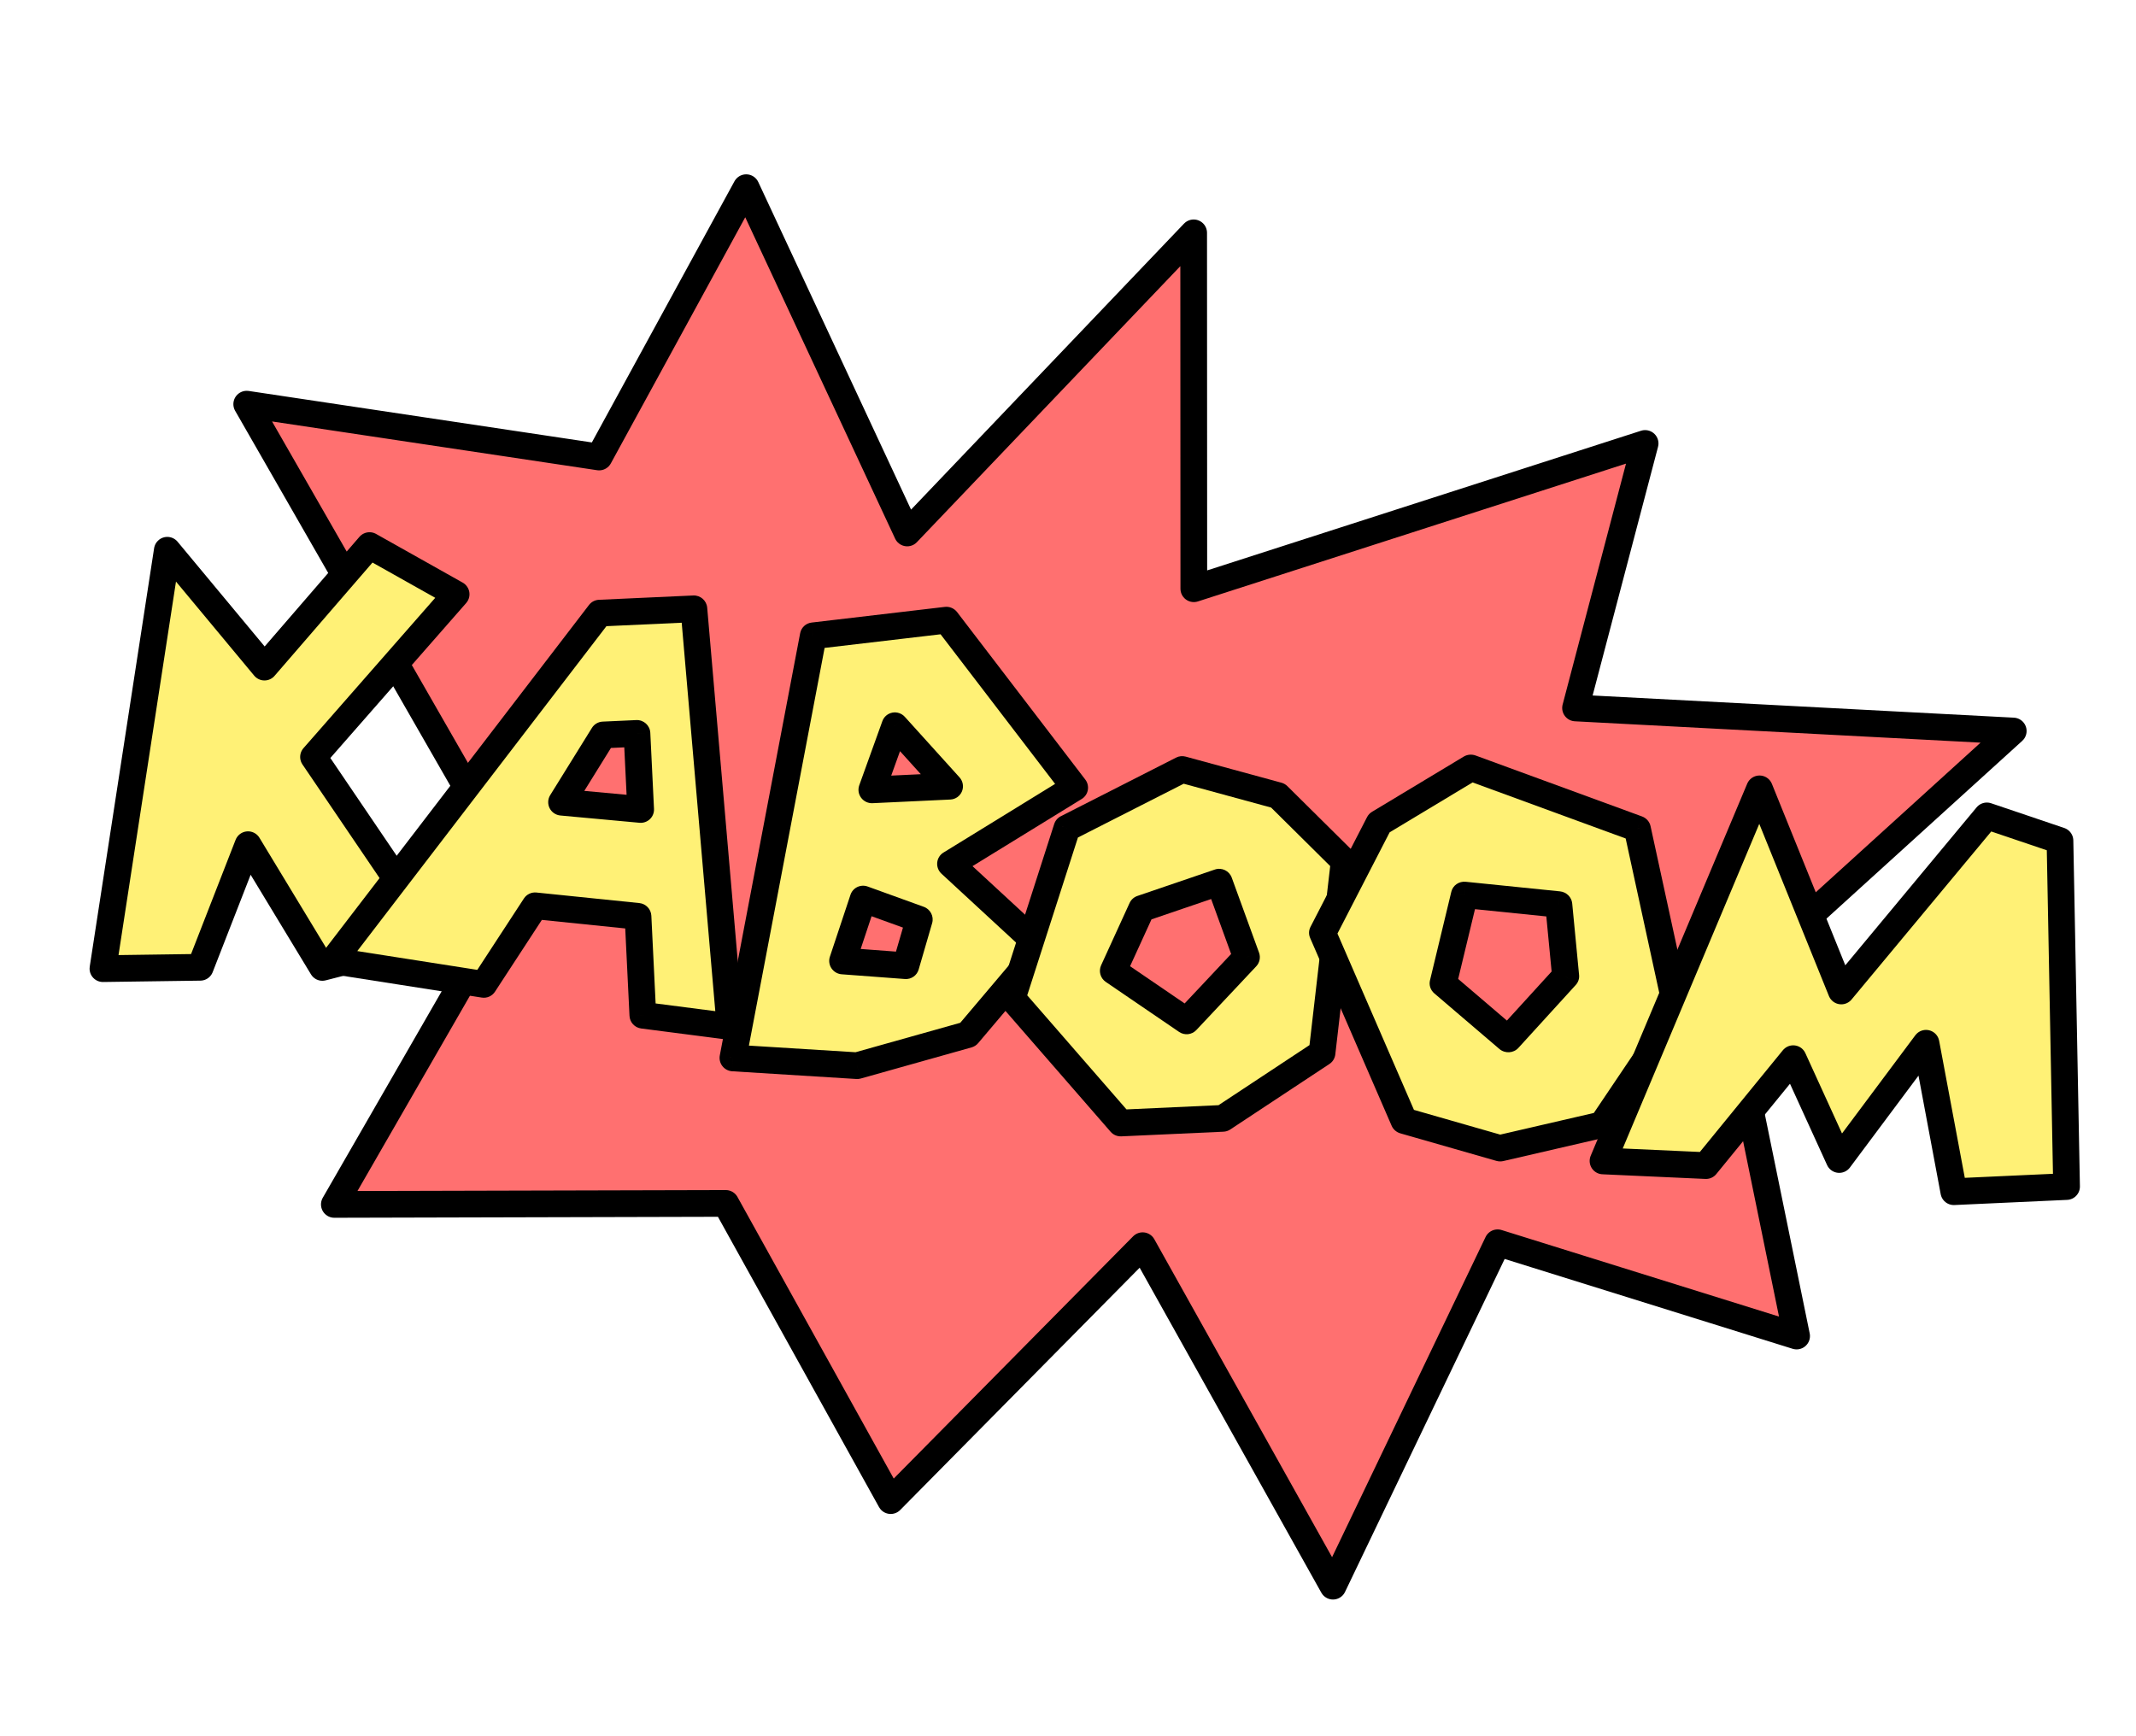
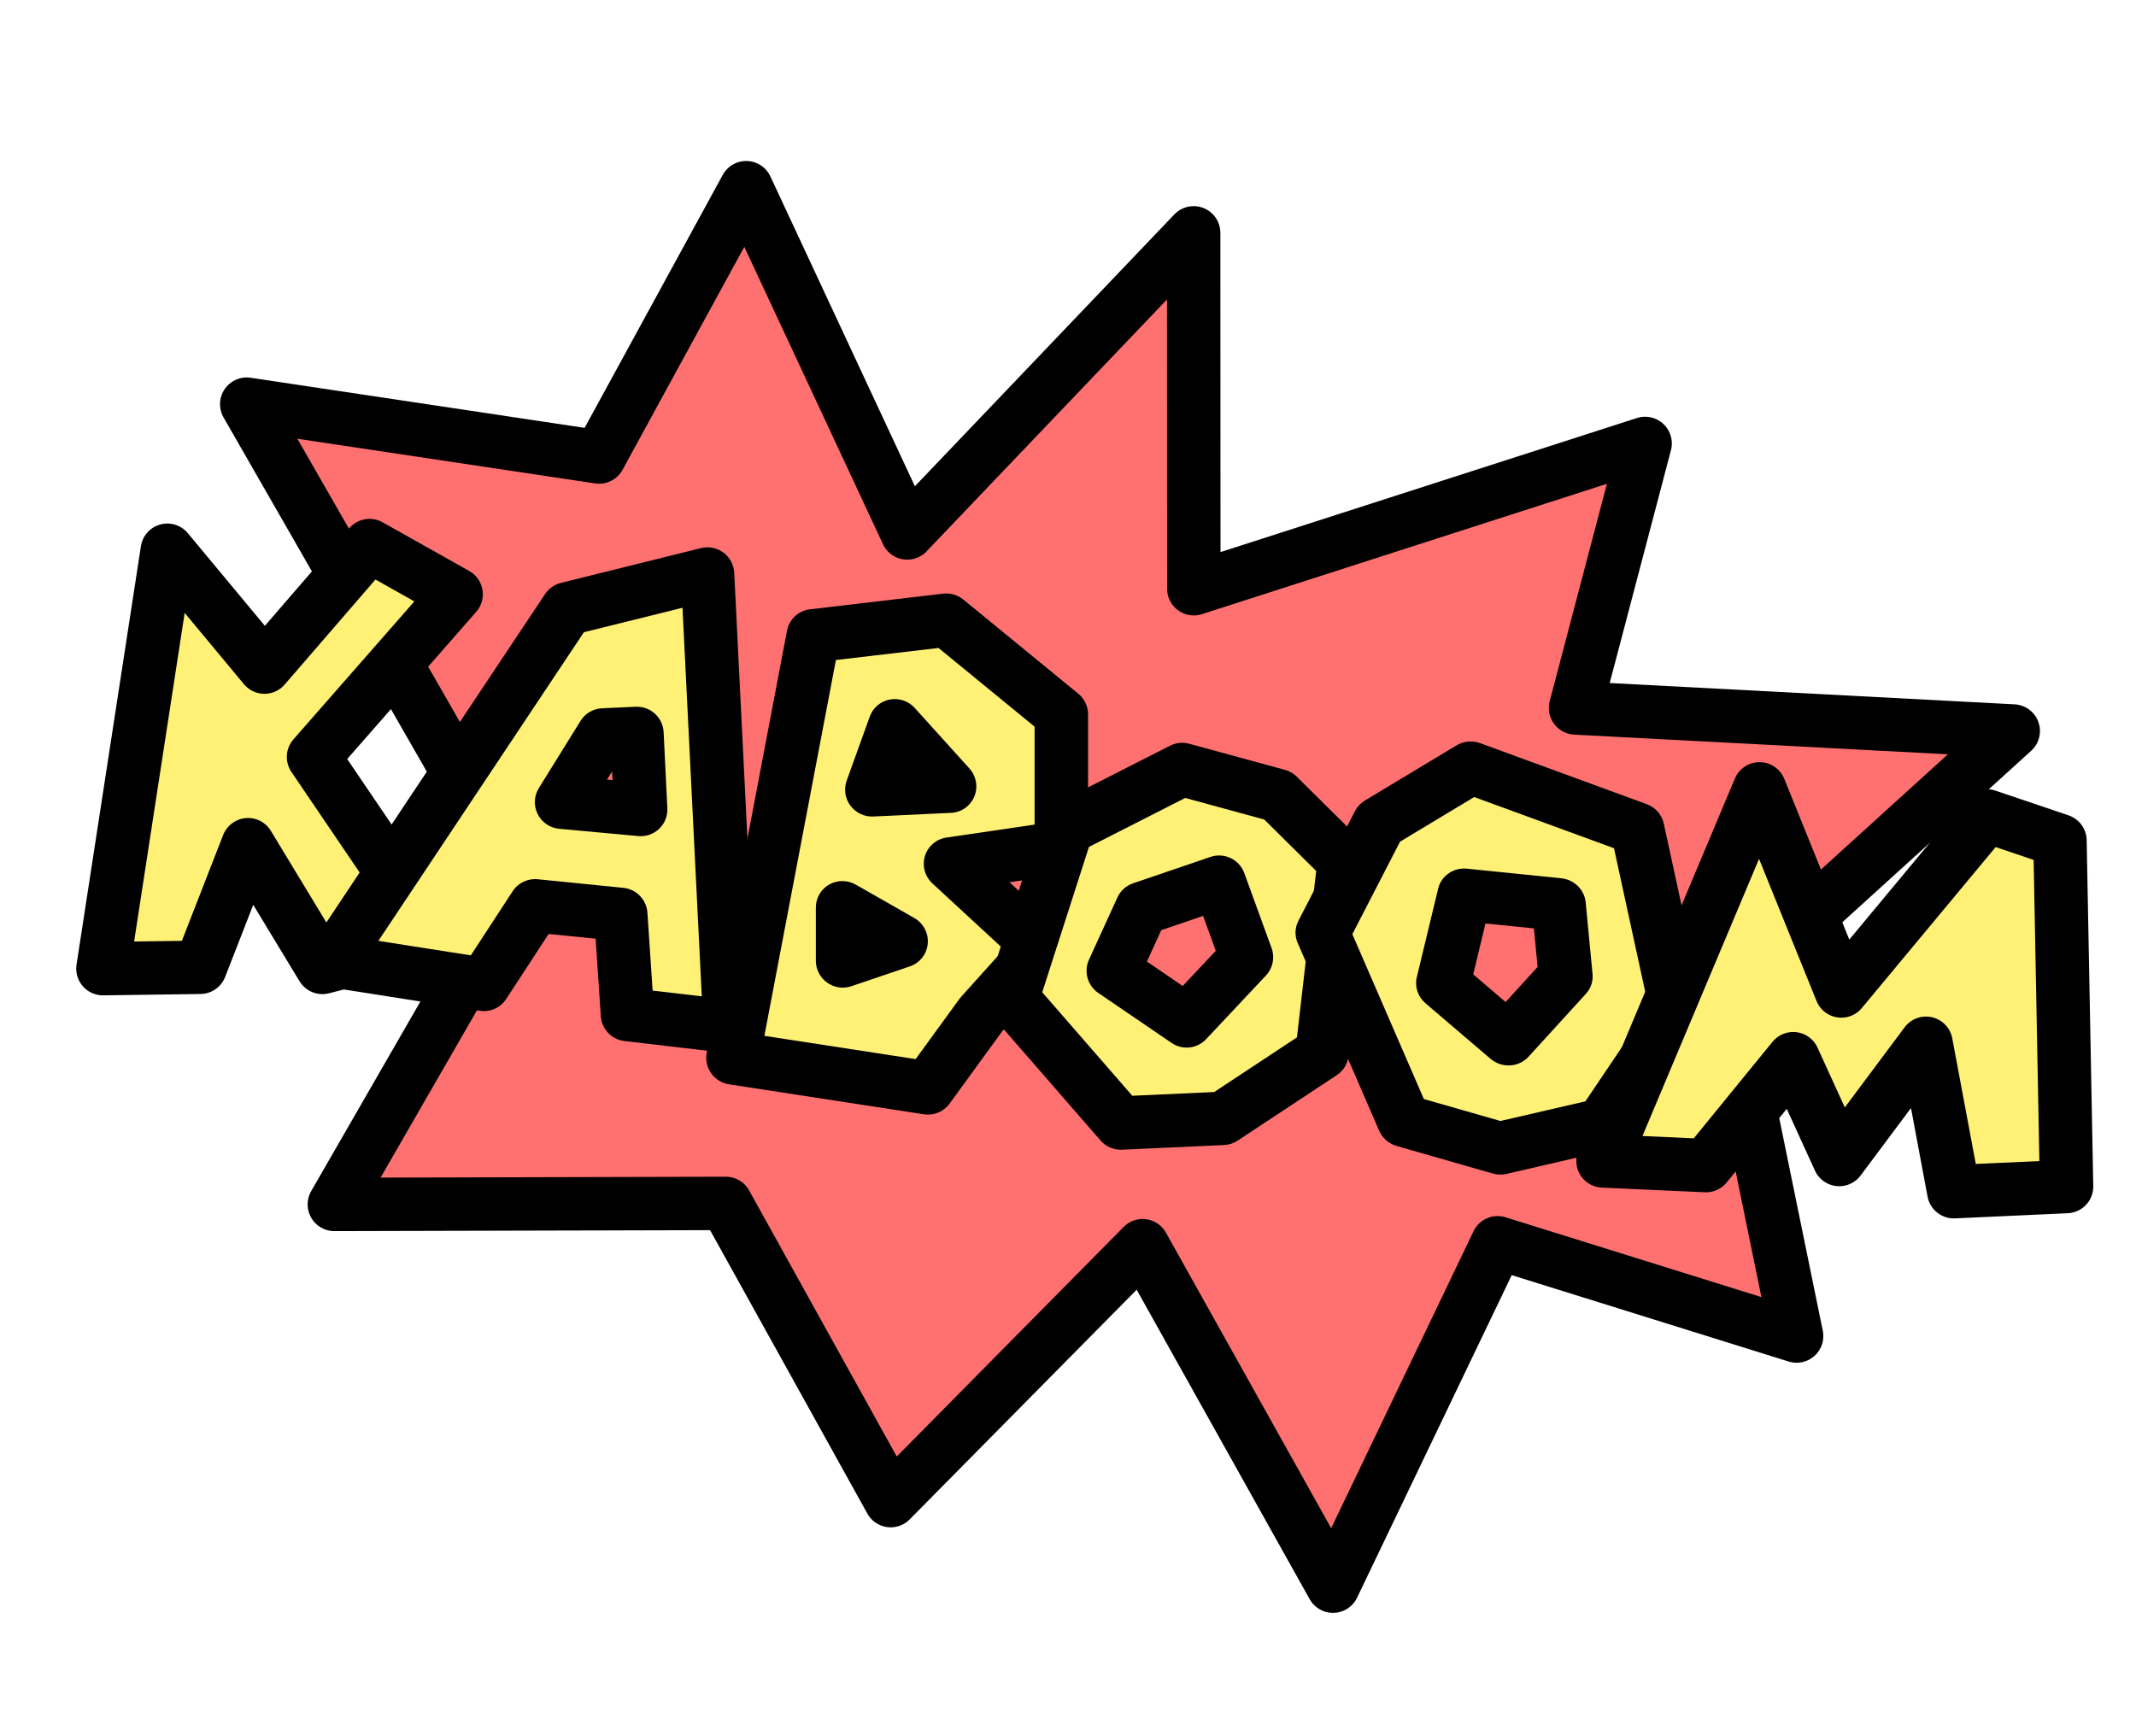
<svg xmlns="http://www.w3.org/2000/svg" width="160" height="130" viewBox="0 0 160 130" fill="none">
-   <path d="M38.987 66.014L18.481 30.276L44.877 34.236L55.894 14.06L67.956 39.926L89.413 17.443L89.424 44.103L123.23 33.22L118.018 53.035L150.805 54.761L129.297 74.291L134.578 100.086L112.181 93.099L99.849 118.824L85.591 93.318L66.719 112.415L54.366 90.151L25.044 90.226L38.987 66.014Z" fill="#FF7070" stroke="black" stroke-width="2" stroke-linejoin="round" />
-   <path d="M7.71 72.564L12.532 41.22L19.81 49.975L27.68 40.87L34.167 44.516L23.484 56.705L32.693 70.277L24.148 72.472L18.579 63.278L14.999 72.462L7.71 72.564Z" fill="#FFF176" stroke="black" stroke-width="2" stroke-linejoin="round" />
-   <path fill-rule="evenodd" clip-rule="evenodd" d="M44.913 45.931L24.943 71.975L36.239 73.743L40.082 67.856L47.791 68.646L48.152 76.055L54.683 76.898L51.977 45.608L44.913 45.931ZM45.19 55.057L47.712 54.941L47.99 60.64L42.064 60.095L45.19 55.057Z" fill="#FFF176" />
-   <path d="M24.943 71.975L24.148 71.365C23.934 71.645 23.883 72.017 24.015 72.345C24.147 72.673 24.442 72.908 24.791 72.962L24.943 71.975ZM44.913 45.931L44.864 44.932C44.57 44.945 44.297 45.087 44.119 45.321L44.913 45.931ZM36.239 73.743L36.087 74.731C36.476 74.792 36.863 74.62 37.077 74.291L36.239 73.743ZM40.082 67.856L40.181 66.861C39.809 66.823 39.448 66.995 39.244 67.308L40.082 67.856ZM47.791 68.646L48.79 68.6C48.766 68.105 48.383 67.702 47.89 67.651L47.791 68.646ZM48.152 76.055L47.153 76.1C47.177 76.585 47.545 76.984 48.027 77.046L48.152 76.055ZM54.683 76.898L54.558 77.89C54.858 77.929 55.159 77.83 55.376 77.621C55.594 77.412 55.706 77.116 55.68 76.815L54.683 76.898ZM51.977 45.608L52.974 45.525C52.928 44.989 52.466 44.584 51.929 44.609L51.977 45.608ZM47.712 54.941L48.712 54.896C48.685 54.344 48.215 53.917 47.664 53.943L47.712 54.941ZM45.19 55.057L45.141 54.058C44.812 54.073 44.512 54.249 44.339 54.528L45.19 55.057ZM47.99 60.64L47.902 61.636C48.19 61.662 48.475 61.563 48.683 61.363C48.892 61.164 49.003 60.883 48.989 60.595L47.99 60.64ZM42.064 60.095L41.213 59.566C41.031 59.861 41.014 60.229 41.169 60.54C41.325 60.85 41.63 61.059 41.975 61.091L42.064 60.095ZM25.737 72.584L45.708 46.54L44.119 45.321L24.148 71.365L25.737 72.584ZM36.391 72.755L25.095 70.987L24.791 72.962L36.087 74.731L36.391 72.755ZM39.244 67.308L35.401 73.195L37.077 74.291L40.92 68.404L39.244 67.308ZM47.89 67.651L40.181 66.861L39.983 68.85L47.692 69.64L47.89 67.651ZM49.151 76.009L48.79 68.6L46.792 68.691L47.153 76.1L49.151 76.009ZM54.808 75.907L48.277 75.063L48.027 77.046L54.558 77.89L54.808 75.907ZM50.981 45.691L53.687 76.981L55.68 76.815L52.974 45.525L50.981 45.691ZM44.962 46.929L52.026 46.606L51.929 44.609L44.864 44.932L44.962 46.929ZM47.664 53.943L45.141 54.058L45.238 56.055L47.761 55.94L47.664 53.943ZM48.989 60.595L48.712 54.896L46.714 54.987L46.991 60.686L48.989 60.595ZM41.975 61.091L47.902 61.636L48.079 59.645L42.152 59.099L41.975 61.091ZM44.339 54.528L41.213 59.566L42.914 60.624L46.04 55.586L44.339 54.528Z" fill="black" />
-   <path fill-rule="evenodd" clip-rule="evenodd" d="M54.901 79.255L60.92 47.629L70.899 46.457L80.5 59L71.2 64.72L78 71L72.5 77.5L64.2 79.833L54.901 79.255ZM67.851 72.344L63.114 71.99L64.658 67.35L68.862 68.871L67.851 72.344ZM67.037 54.366L65.306 59.171L71.131 58.897L67.037 54.366Z" fill="#FFF176" />
-   <path d="M60.92 47.629L60.796 46.637C60.365 46.688 60.018 47.01 59.937 47.435L60.92 47.629ZM54.901 79.255L53.918 79.061C53.864 79.344 53.935 79.636 54.113 79.865C54.291 80.093 54.559 80.234 54.847 80.252L54.901 79.255ZM70.899 46.457L71.693 45.854C71.476 45.571 71.127 45.423 70.774 45.464L70.899 46.457ZM80.5 59L81.03 59.852C81.27 59.704 81.435 59.462 81.485 59.185C81.535 58.908 81.466 58.622 81.294 58.398L80.5 59ZM71.2 64.72L70.669 63.869C70.404 64.032 70.232 64.31 70.203 64.62C70.174 64.931 70.292 65.238 70.523 65.451L71.2 64.72ZM78 71L78.767 71.648C79.111 71.241 79.071 70.634 78.677 70.269L78 71ZM72.5 77.5L72.778 78.462C72.969 78.408 73.139 78.299 73.267 78.148L72.5 77.5ZM64.2 79.833L64.146 80.83C64.258 80.837 64.371 80.825 64.479 80.795L64.2 79.833ZM63.114 71.99L62.164 71.668C62.066 71.96 62.111 72.283 62.283 72.54C62.456 72.798 62.738 72.963 63.047 72.986L63.114 71.99ZM67.851 72.344L67.784 73.34C68.254 73.376 68.682 73.08 68.813 72.63L67.851 72.344ZM64.658 67.35L64.992 66.411C64.739 66.319 64.46 66.333 64.218 66.449C63.976 66.565 63.792 66.774 63.707 67.028L64.658 67.35ZM68.862 68.871L69.823 69.156C69.971 68.65 69.696 68.113 69.197 67.932L68.862 68.871ZM65.306 59.171L64.364 58.827C64.251 59.141 64.303 59.492 64.504 59.762C64.704 60.032 65.026 60.185 65.361 60.169L65.306 59.171ZM67.037 54.366L67.778 53.701C67.542 53.439 67.186 53.319 66.842 53.385C66.497 53.451 66.213 53.693 66.095 54.022L67.037 54.366ZM71.131 58.897L71.186 59.895C71.572 59.877 71.911 59.639 72.057 59.283C72.204 58.928 72.132 58.518 71.872 58.231L71.131 58.897ZM59.937 47.435L53.918 79.061L55.885 79.449L61.904 47.823L59.937 47.435ZM70.774 45.464L60.796 46.637L61.045 48.621L71.024 47.449L70.774 45.464ZM81.294 58.398L71.693 45.854L70.105 47.059L79.706 59.602L81.294 58.398ZM71.73 65.572L81.03 59.852L79.97 58.148L70.669 63.869L71.73 65.572ZM78.677 70.269L71.876 63.989L70.523 65.451L77.323 71.731L78.677 70.269ZM73.267 78.148L78.767 71.648L77.233 70.352L71.733 76.852L73.267 78.148ZM64.479 80.795L72.778 78.462L72.222 76.538L63.922 78.871L64.479 80.795ZM54.847 80.252L64.146 80.83L64.255 78.836L54.956 78.258L54.847 80.252ZM63.047 72.986L67.784 73.34L67.918 71.348L63.181 70.993L63.047 72.986ZM63.707 67.028L62.164 71.668L64.064 72.311L65.608 67.671L63.707 67.028ZM69.197 67.932L64.992 66.411L64.323 68.288L68.527 69.81L69.197 67.932ZM68.813 72.63L69.823 69.156L67.9 68.585L66.89 72.059L68.813 72.63ZM66.248 59.516L67.979 54.711L66.095 54.022L64.364 58.827L66.248 59.516ZM71.076 57.899L65.251 58.173L65.361 60.169L71.186 59.895L71.076 57.899ZM66.296 55.032L70.39 59.563L71.872 58.231L67.778 53.701L66.296 55.032Z" fill="black" />
+   <path d="M38.987 66.014L18.481 30.276L44.877 34.236L55.894 14.06L67.956 39.926L89.413 17.443L89.424 44.103L123.23 33.22L118.018 53.035L150.805 54.761L129.297 74.291L134.578 100.086L112.181 93.099L99.849 118.824L85.591 93.318L66.719 112.415L54.366 90.151L25.044 90.226L38.987 66.014Z" fill="#FF7070" stroke="black" stroke-width="4" stroke-linejoin="round" />
+   <path d="M7.71 72.564L12.532 41.22L19.81 49.975L27.68 40.87L34.167 44.516L23.484 56.705L32.693 70.277L24.148 72.472L18.579 63.278L14.999 72.462L7.71 72.564Z" fill="#FFF176" stroke="black" stroke-width="4" stroke-linejoin="round" />
+   <path fill-rule="evenodd" clip-rule="evenodd" d="M42.5 45.608L24.943 71.975L36.239 73.743L40.082 67.856L46.5 68.5L47 76L54.683 76.898L53 43L42.5 45.608ZM45.19 55.057L47.712 54.941L47.99 60.64L42.064 60.095L45.19 55.057Z" fill="#FFF176" />
+   <path d="M24.943 71.975L23.277 70.863C22.899 71.43 22.837 72.152 23.113 72.777C23.389 73.402 23.964 73.844 24.639 73.95L24.943 71.975ZM42.5 45.608L42.012 43.667C41.529 43.787 41.109 44.082 40.834 44.496L42.5 45.608ZM36.239 73.743L35.936 75.719C36.712 75.84 37.487 75.496 37.915 74.839L36.239 73.743ZM40.082 67.856L40.276 65.866C39.534 65.791 38.813 66.136 38.406 66.759L40.082 67.856ZM46.5 68.5L48.496 68.373C48.431 67.396 47.668 66.608 46.694 66.51L46.5 68.5ZM47 76L45.004 76.127C45.068 77.091 45.813 77.874 46.774 77.986L47 76ZM54.683 76.898L54.457 78.885C55.04 78.953 55.623 78.761 56.052 78.361C56.48 77.961 56.71 77.392 56.681 76.805L54.683 76.898ZM53 43L54.998 42.907C54.968 42.309 54.672 41.755 54.19 41.397C53.709 41.039 53.093 40.915 52.512 41.059L53 43ZM47.712 54.941L49.71 54.85C49.657 53.747 48.718 52.893 47.615 52.944L47.712 54.941ZM45.19 55.057L45.092 53.059C44.435 53.089 43.835 53.441 43.489 53.999L45.19 55.057ZM47.99 60.64L47.813 62.632C48.389 62.685 48.959 62.486 49.376 62.087C49.793 61.687 50.017 61.127 49.988 60.549L47.99 60.64ZM42.064 60.095L40.363 59.038C39.998 59.626 39.964 60.363 40.275 60.984C40.585 61.606 41.195 62.023 41.886 62.087L42.064 60.095ZM26.609 73.086L44.166 46.719L40.834 44.496L23.277 70.863L26.609 73.086ZM36.543 71.767L25.246 69.999L24.639 73.95L35.936 75.719L36.543 71.767ZM38.406 66.759L34.563 72.647L37.915 74.839L41.758 68.952L38.406 66.759ZM46.694 66.51L40.276 65.866L39.888 69.845L46.306 70.49L46.694 66.51ZM48.996 75.873L48.496 68.373L44.504 68.627L45.004 76.127L48.996 75.873ZM54.91 74.912L47.226 74.014L46.774 77.986L54.457 78.885L54.91 74.912ZM51.002 43.093L52.685 76.991L56.681 76.805L54.998 42.907L51.002 43.093ZM42.988 47.548L53.488 44.941L52.512 41.059L42.012 43.667L42.988 47.548ZM47.615 52.944L45.092 53.059L45.287 57.054L47.81 56.939L47.615 52.944ZM49.988 60.549L49.71 54.85L45.715 55.033L45.992 60.732L49.988 60.549ZM41.886 62.087L47.813 62.632L48.168 58.649L42.241 58.104L41.886 62.087ZM43.489 53.999L40.363 59.038L43.765 61.153L46.89 56.114L43.489 53.999Z" fill="black" />
+   <path fill-rule="evenodd" clip-rule="evenodd" d="M54.901 79.255L60.92 47.629L70.899 46.457L79.5 53.5L79.5 63.5L71.2 64.72L78 71L73.5 76L69.5 81.5L54.901 79.255ZM63.114 71.99L63.114 68L67.5 70.5L63.114 71.99ZM67.037 54.366L65.306 59.171L71.131 58.897L67.037 54.366Z" fill="#FFF176" />
+   <path d="M60.92 47.629L60.671 45.645C59.809 45.746 59.115 46.391 58.953 47.241L60.92 47.629ZM54.901 79.255L52.934 78.867C52.833 79.401 52.954 79.955 53.271 80.401C53.587 80.847 54.072 81.146 54.611 81.229L54.901 79.255ZM70.899 46.457L72.162 44.916C71.738 44.569 71.191 44.409 70.649 44.472L70.899 46.457ZM79.5 53.5L81.502 53.516C81.502 52.914 81.231 52.343 80.763 51.96L79.5 53.5ZM79.5 63.5L79.807 65.477C80.783 65.333 81.502 64.501 81.502 63.516L79.5 63.5ZM71.2 64.72L70.892 62.744C70.132 62.855 69.507 63.393 69.284 64.126C69.06 64.859 69.279 65.658 69.846 66.182L71.2 64.72ZM78 71L79.494 72.341C80.223 71.532 80.16 70.283 79.353 69.538L78 71ZM73.5 76L72.006 74.659C71.96 74.709 71.917 74.763 71.876 74.818L73.5 76ZM69.5 81.5L69.21 83.475C69.949 83.588 70.687 83.283 71.124 82.682L69.5 81.5ZM63.114 68L64.097 66.267C63.477 65.914 62.718 65.914 62.104 66.267C61.489 66.621 61.112 67.274 61.112 67.984L63.114 68ZM63.114 71.99L61.112 71.974C61.112 72.621 61.426 73.23 61.954 73.609C62.483 73.988 63.16 74.089 63.772 73.881L63.114 71.99ZM67.5 70.5L68.158 72.392C68.902 72.14 69.424 71.475 69.494 70.693C69.564 69.912 69.168 69.158 68.483 68.767L67.5 70.5ZM65.306 59.171L63.421 58.482C63.195 59.11 63.3 59.813 63.701 60.353C64.102 60.893 64.746 61.198 65.416 61.167L65.306 59.171ZM67.037 54.366L68.519 53.035C68.047 52.512 67.336 52.272 66.646 52.404C65.957 52.535 65.39 53.019 65.153 53.677L67.037 54.366ZM71.131 58.897L71.241 60.892C72.012 60.856 72.69 60.38 72.983 59.67C73.276 58.959 73.132 58.14 72.613 57.565L71.131 58.897ZM58.953 47.241L52.934 78.867L56.868 79.643L62.887 48.017L58.953 47.241ZM70.649 44.472L60.671 45.645L61.17 49.613L71.149 48.441L70.649 44.472ZM80.763 51.96L72.162 44.916L69.636 47.997L78.237 55.04L80.763 51.96ZM81.502 63.516L81.502 53.516L77.498 53.484L77.498 63.484L81.502 63.516ZM71.507 66.697L79.807 65.477L79.193 61.523L70.892 62.744L71.507 66.697ZM79.353 69.538L72.553 63.259L69.846 66.182L76.647 72.461L79.353 69.538ZM74.994 77.341L79.494 72.341L76.506 69.659L72.006 74.659L74.994 77.341ZM71.124 82.682L75.124 77.182L71.876 74.818L67.876 80.318L71.124 82.682ZM54.611 81.229L69.21 83.475L69.79 79.525L55.191 77.28L54.611 81.229ZM61.112 67.984L61.112 71.974L65.116 72.005L65.116 68.016L61.112 67.984ZM68.483 68.767L64.097 66.267L62.131 69.733L66.517 72.233L68.483 68.767ZM63.772 73.881L68.158 72.392L66.842 68.608L62.456 70.097L63.772 73.881ZM67.191 59.86L68.922 55.055L65.153 53.677L63.421 58.482L67.191 59.86ZM71.021 56.901L65.196 57.175L65.416 61.167L71.241 60.892L71.021 56.901ZM65.555 55.698L69.649 60.228L72.613 57.565L68.519 53.035L65.555 55.698Z" fill="black" />
  <path fill-rule="evenodd" clip-rule="evenodd" d="M79.919 62.037L88.555 57.644L95.73 59.601L100.69 64.515L99.03 78.87L91.599 83.779L83.946 84.129L75.821 74.79L79.919 62.037ZM83.39 72.731L88.883 76.478L93.37 71.704L91.326 66.085L85.523 68.064L83.39 72.731Z" fill="#FFF176" />
-   <path d="M88.555 57.644L88.815 56.68C88.575 56.614 88.32 56.64 88.099 56.753L88.555 57.644ZM79.919 62.037L79.463 61.146C79.226 61.266 79.048 61.476 78.966 61.729L79.919 62.037ZM95.73 59.601L96.433 58.892C96.31 58.77 96.158 58.682 95.991 58.636L95.73 59.601ZM100.69 64.515L101.683 64.633C101.719 64.328 101.612 64.023 101.393 63.806L100.69 64.515ZM99.03 78.87L99.583 79.705C99.828 79.543 99.99 79.28 100.023 78.988L99.03 78.87ZM91.599 83.779L91.648 84.778C91.828 84.769 92.002 84.713 92.152 84.614L91.599 83.779ZM83.946 84.129L83.192 84.784C83.393 85.015 83.689 85.141 83.995 85.127L83.946 84.129ZM75.821 74.79L74.868 74.482C74.761 74.815 74.837 75.18 75.067 75.445L75.821 74.79ZM88.883 76.478L88.321 77.303C88.728 77.581 89.276 77.522 89.613 77.164L88.883 76.478ZM83.39 72.731L82.48 72.313C82.278 72.756 82.425 73.281 82.828 73.556L83.39 72.731ZM93.37 71.704L94.1 72.389C94.358 72.115 94.439 71.719 94.31 71.364L93.37 71.704ZM91.326 66.085L92.266 65.746C92.079 65.233 91.517 64.963 91.001 65.139L91.326 66.085ZM85.523 68.064L85.197 67.118C84.938 67.206 84.727 67.397 84.613 67.646L85.523 68.064ZM88.099 56.753L79.463 61.146L80.374 62.928L89.01 58.536L88.099 56.753ZM95.991 58.636L88.815 56.68L88.294 58.609L95.47 60.566L95.991 58.636ZM101.393 63.806L96.433 58.892L95.027 60.31L99.987 65.224L101.393 63.806ZM100.023 78.988L101.683 64.633L99.696 64.397L98.036 78.752L100.023 78.988ZM92.152 84.614L99.583 79.705L98.477 78.035L91.046 82.944L92.152 84.614ZM83.995 85.127L91.648 84.778L91.55 82.78L83.897 83.13L83.995 85.127ZM75.067 75.445L83.192 84.784L84.7 83.474L76.574 74.135L75.067 75.445ZM78.966 61.729L74.868 74.482L76.773 75.099L80.871 62.346L78.966 61.729ZM89.445 75.653L83.952 71.905L82.828 73.556L88.321 77.303L89.445 75.653ZM92.64 71.018L88.153 75.792L89.613 77.164L94.1 72.389L92.64 71.018ZM90.386 66.424L92.43 72.043L94.31 71.364L92.266 65.746L90.386 66.424ZM85.848 69.01L91.652 67.032L91.001 65.139L85.197 67.118L85.848 69.01ZM84.3 73.148L86.433 68.482L84.613 67.646L82.48 72.313L84.3 73.148Z" fill="black" />
-   <path fill-rule="evenodd" clip-rule="evenodd" d="M125.65 75.889L120.02 84.245L112.361 86.017L105.173 83.957L99.069 69.889L103.312 61.657L110.185 57.52L122.647 62.083L125.65 75.889ZM116.76 67.756L109.7 67.037L108.101 73.678L112.975 77.841L117.275 73.123L116.76 67.756Z" fill="#FFF176" />
-   <path d="M120.02 84.245L120.266 85.206C120.515 85.148 120.73 85.001 120.87 84.794L120.02 84.245ZM125.65 75.889L126.499 76.438C126.645 76.22 126.696 75.953 126.64 75.696L125.65 75.889ZM112.361 86.017L112.087 86.964C112.257 87.012 112.436 87.017 112.607 86.978L112.361 86.017ZM105.173 83.957L104.241 84.331C104.361 84.608 104.603 84.819 104.899 84.903L105.173 83.957ZM99.069 69.889L98.163 69.437C98.03 69.694 98.021 69.996 98.137 70.263L99.069 69.889ZM103.312 61.657L102.771 60.816C102.615 60.91 102.488 61.045 102.405 61.205L103.312 61.657ZM110.185 57.52L110.531 56.596C110.236 56.489 109.909 56.519 109.644 56.678L110.185 57.52ZM122.647 62.083L123.637 61.891C123.565 61.556 123.321 61.28 122.992 61.16L122.647 62.083ZM109.7 67.037L109.793 66.056C109.29 66.005 108.829 66.322 108.714 66.8L109.7 67.037ZM116.76 67.756L117.768 67.677C117.723 67.203 117.338 66.824 116.852 66.774L116.76 67.756ZM108.101 73.678L107.115 73.441C107.029 73.797 107.154 74.173 107.439 74.416L108.101 73.678ZM112.975 77.841L112.312 78.58C112.733 78.939 113.369 78.905 113.736 78.502L112.975 77.841ZM117.275 73.123L118.036 73.784C118.22 73.582 118.31 73.315 118.284 73.044L117.275 73.123ZM120.87 84.794L126.499 76.438L124.8 75.34L119.171 83.697L120.87 84.794ZM112.607 86.978L120.266 85.206L119.774 83.285L112.115 85.057L112.607 86.978ZM104.899 84.903L112.087 86.964L112.636 85.071L105.447 83.01L104.899 84.903ZM98.137 70.263L104.241 84.331L106.105 83.583L100.001 69.514L98.137 70.263ZM102.405 61.205L98.163 69.437L99.975 70.341L104.218 62.109L102.405 61.205ZM109.644 56.678L102.771 60.816L103.852 62.498L110.725 58.361L109.644 56.678ZM122.992 61.16L110.531 56.596L109.839 58.443L122.301 63.006L122.992 61.16ZM126.64 75.696L123.637 61.891L121.656 62.276L124.659 76.082L126.64 75.696ZM109.608 68.019L116.667 68.737L116.852 66.774L109.793 66.056L109.608 68.019ZM109.087 73.915L110.687 67.275L108.714 66.8L107.115 73.441L109.087 73.915ZM113.637 77.103L108.763 72.94L107.439 74.416L112.312 78.58L113.637 77.103ZM116.514 72.463L112.213 77.181L113.736 78.502L118.036 73.784L116.514 72.463ZM115.751 67.835L116.267 73.203L118.284 73.044L117.768 67.677L115.751 67.835Z" fill="black" />
-   <path d="M131.799 59.095L120.075 86.969L127.788 87.318L134.323 79.308L137.77 86.862L144.271 78.153L146.353 89.273L154.799 88.887L154.305 62.974L148.828 61.121L137.924 74.237L131.799 59.095Z" fill="#FFF176" stroke="black" stroke-width="2" stroke-linejoin="round" />
+   <path d="M88.555 57.644L89.076 55.715C88.596 55.584 88.085 55.637 87.643 55.861L88.555 57.644ZM79.919 62.037L79.007 60.254C78.534 60.495 78.177 60.915 78.014 61.42L79.919 62.037ZM95.73 59.601L97.136 58.183C96.89 57.939 96.585 57.763 96.251 57.672L95.73 59.601ZM100.69 64.515L102.677 64.751C102.748 64.14 102.533 63.53 102.096 63.097L100.69 64.515ZM99.03 78.87L100.136 80.539C100.627 80.215 100.949 79.691 101.017 79.106L99.03 78.87ZM91.599 83.779L91.697 85.777C92.056 85.76 92.405 85.647 92.705 85.448L91.599 83.779ZM83.946 84.129L82.439 85.439C82.841 85.901 83.432 86.154 84.043 86.126L83.946 84.129ZM75.821 74.79L73.916 74.173C73.702 74.84 73.853 75.57 74.313 76.1L75.821 74.79ZM88.883 76.478L87.759 78.129C88.573 78.684 89.669 78.566 90.343 77.85L88.883 76.478ZM83.39 72.731L81.57 71.895C81.166 72.781 81.46 73.831 82.266 74.381L83.39 72.731ZM93.37 71.704L94.83 73.075C95.346 72.527 95.508 71.734 95.25 71.025L93.37 71.704ZM91.326 66.085L93.206 65.407C92.833 64.381 91.707 63.841 90.675 64.192L91.326 66.085ZM85.523 68.064L84.872 66.171C84.353 66.348 83.93 66.73 83.703 67.228L85.523 68.064ZM87.643 55.861L79.007 60.254L80.83 63.82L89.466 59.427L87.643 55.861ZM96.251 57.672L89.076 55.715L88.034 59.573L95.209 61.53L96.251 57.672ZM102.096 63.097L97.136 58.183L94.324 61.019L99.284 65.933L102.096 63.097ZM101.017 79.106L102.677 64.751L98.703 64.279L97.043 78.634L101.017 79.106ZM92.705 85.448L100.136 80.539L97.924 77.201L90.493 82.11L92.705 85.448ZM84.043 86.126L91.697 85.777L91.502 81.781L83.849 82.131L84.043 86.126ZM74.313 76.1L82.439 85.439L85.454 82.819L77.328 73.48L74.313 76.1ZM78.014 61.42L73.916 74.173L77.725 75.407L81.823 62.654L78.014 61.42ZM90.007 74.827L84.514 71.08L82.266 74.381L87.759 78.129L90.007 74.827ZM91.91 70.332L87.423 75.106L90.343 77.85L94.83 73.075L91.91 70.332ZM89.447 66.764L91.491 72.382L95.25 71.025L93.206 65.407L89.447 66.764ZM86.174 69.957L91.977 67.978L90.675 64.192L84.872 66.171L86.174 69.957ZM85.21 73.566L87.343 68.899L83.703 67.228L81.57 71.895L85.21 73.566Z" fill="black" />
+   <path fill-rule="evenodd" clip-rule="evenodd" d="M125.65 75.889L120.021 84.245L112.361 86.017L105.173 83.957L99.069 69.889L103.312 61.657L110.185 57.52L122.647 62.083L125.65 75.889ZM116.76 67.756L109.7 67.037L108.101 73.678L112.975 77.841L117.275 73.123L116.76 67.756Z" fill="#FFF176" />
+   <path d="M120.021 84.245L120.512 86.166C121.009 86.051 121.44 85.757 121.719 85.343L120.021 84.245ZM125.65 75.889L127.348 76.987C127.641 76.551 127.743 76.018 127.631 75.504L125.65 75.889ZM112.361 86.017L111.813 87.91C112.152 88.007 112.511 88.017 112.853 87.938L112.361 86.017ZM105.173 83.957L103.309 84.706C103.549 85.26 104.033 85.68 104.624 85.85L105.173 83.957ZM99.069 69.889L97.256 68.985C96.991 69.499 96.972 70.103 97.204 70.637L99.069 69.889ZM103.312 61.657L102.231 59.974C101.918 60.163 101.665 60.432 101.499 60.753L103.312 61.657ZM110.185 57.52L110.876 55.673C110.288 55.458 109.634 55.518 109.104 55.837L110.185 57.52ZM122.647 62.083L124.628 61.698C124.483 61.03 123.995 60.477 123.338 60.237L122.647 62.083ZM109.7 67.037L109.885 65.075C108.879 64.972 107.958 65.607 107.728 66.563L109.7 67.037ZM116.76 67.756L118.777 67.597C118.686 66.65 117.916 65.892 116.945 65.793L116.76 67.756ZM108.101 73.678L106.128 73.204C105.957 73.916 106.206 74.668 106.776 75.155L108.101 73.678ZM112.975 77.841L111.65 79.318C112.492 80.037 113.763 79.968 114.497 79.162L112.975 77.841ZM117.275 73.123L118.798 74.445C119.165 74.041 119.344 73.506 119.292 72.965L117.275 73.123ZM121.719 85.343L127.348 76.987L123.951 74.791L118.322 83.148L121.719 85.343ZM112.853 87.938L120.512 86.166L119.529 82.325L111.869 84.097L112.853 87.938ZM104.624 85.85L111.813 87.91L112.91 84.124L105.722 82.064L104.624 85.85ZM97.204 70.637L103.309 84.706L107.038 83.209L100.934 69.14L97.204 70.637ZM101.499 60.753L97.256 68.985L100.882 70.793L105.125 62.561L101.499 60.753ZM109.104 55.837L102.231 59.974L104.393 63.34L111.266 59.203L109.104 55.837ZM123.338 60.237L110.876 55.673L109.494 59.366L121.955 63.93L123.338 60.237ZM127.631 75.504L124.628 61.698L120.665 62.468L123.668 76.274L127.631 75.504ZM109.516 69.001L116.575 69.719L116.945 65.793L109.885 65.075L109.516 69.001ZM110.074 74.152L111.673 67.512L107.728 66.563L106.128 73.204L110.074 74.152ZM114.299 76.365L109.426 72.201L106.776 75.155L111.65 79.318L114.299 76.365ZM115.753 71.802L111.452 76.52L114.497 79.162L118.798 74.445L115.753 71.802ZM114.743 67.915L115.258 73.282L119.292 72.965L118.777 67.597L114.743 67.915Z" fill="black" />
+   <path d="M131.799 59.095L120.075 86.969L127.788 87.318L134.323 79.308L137.77 86.862L144.271 78.153L146.353 89.273L154.799 88.887L154.305 62.974L148.828 61.121L137.924 74.237L131.799 59.095Z" fill="#FFF176" stroke="black" stroke-width="4" stroke-linejoin="round" />
</svg>
